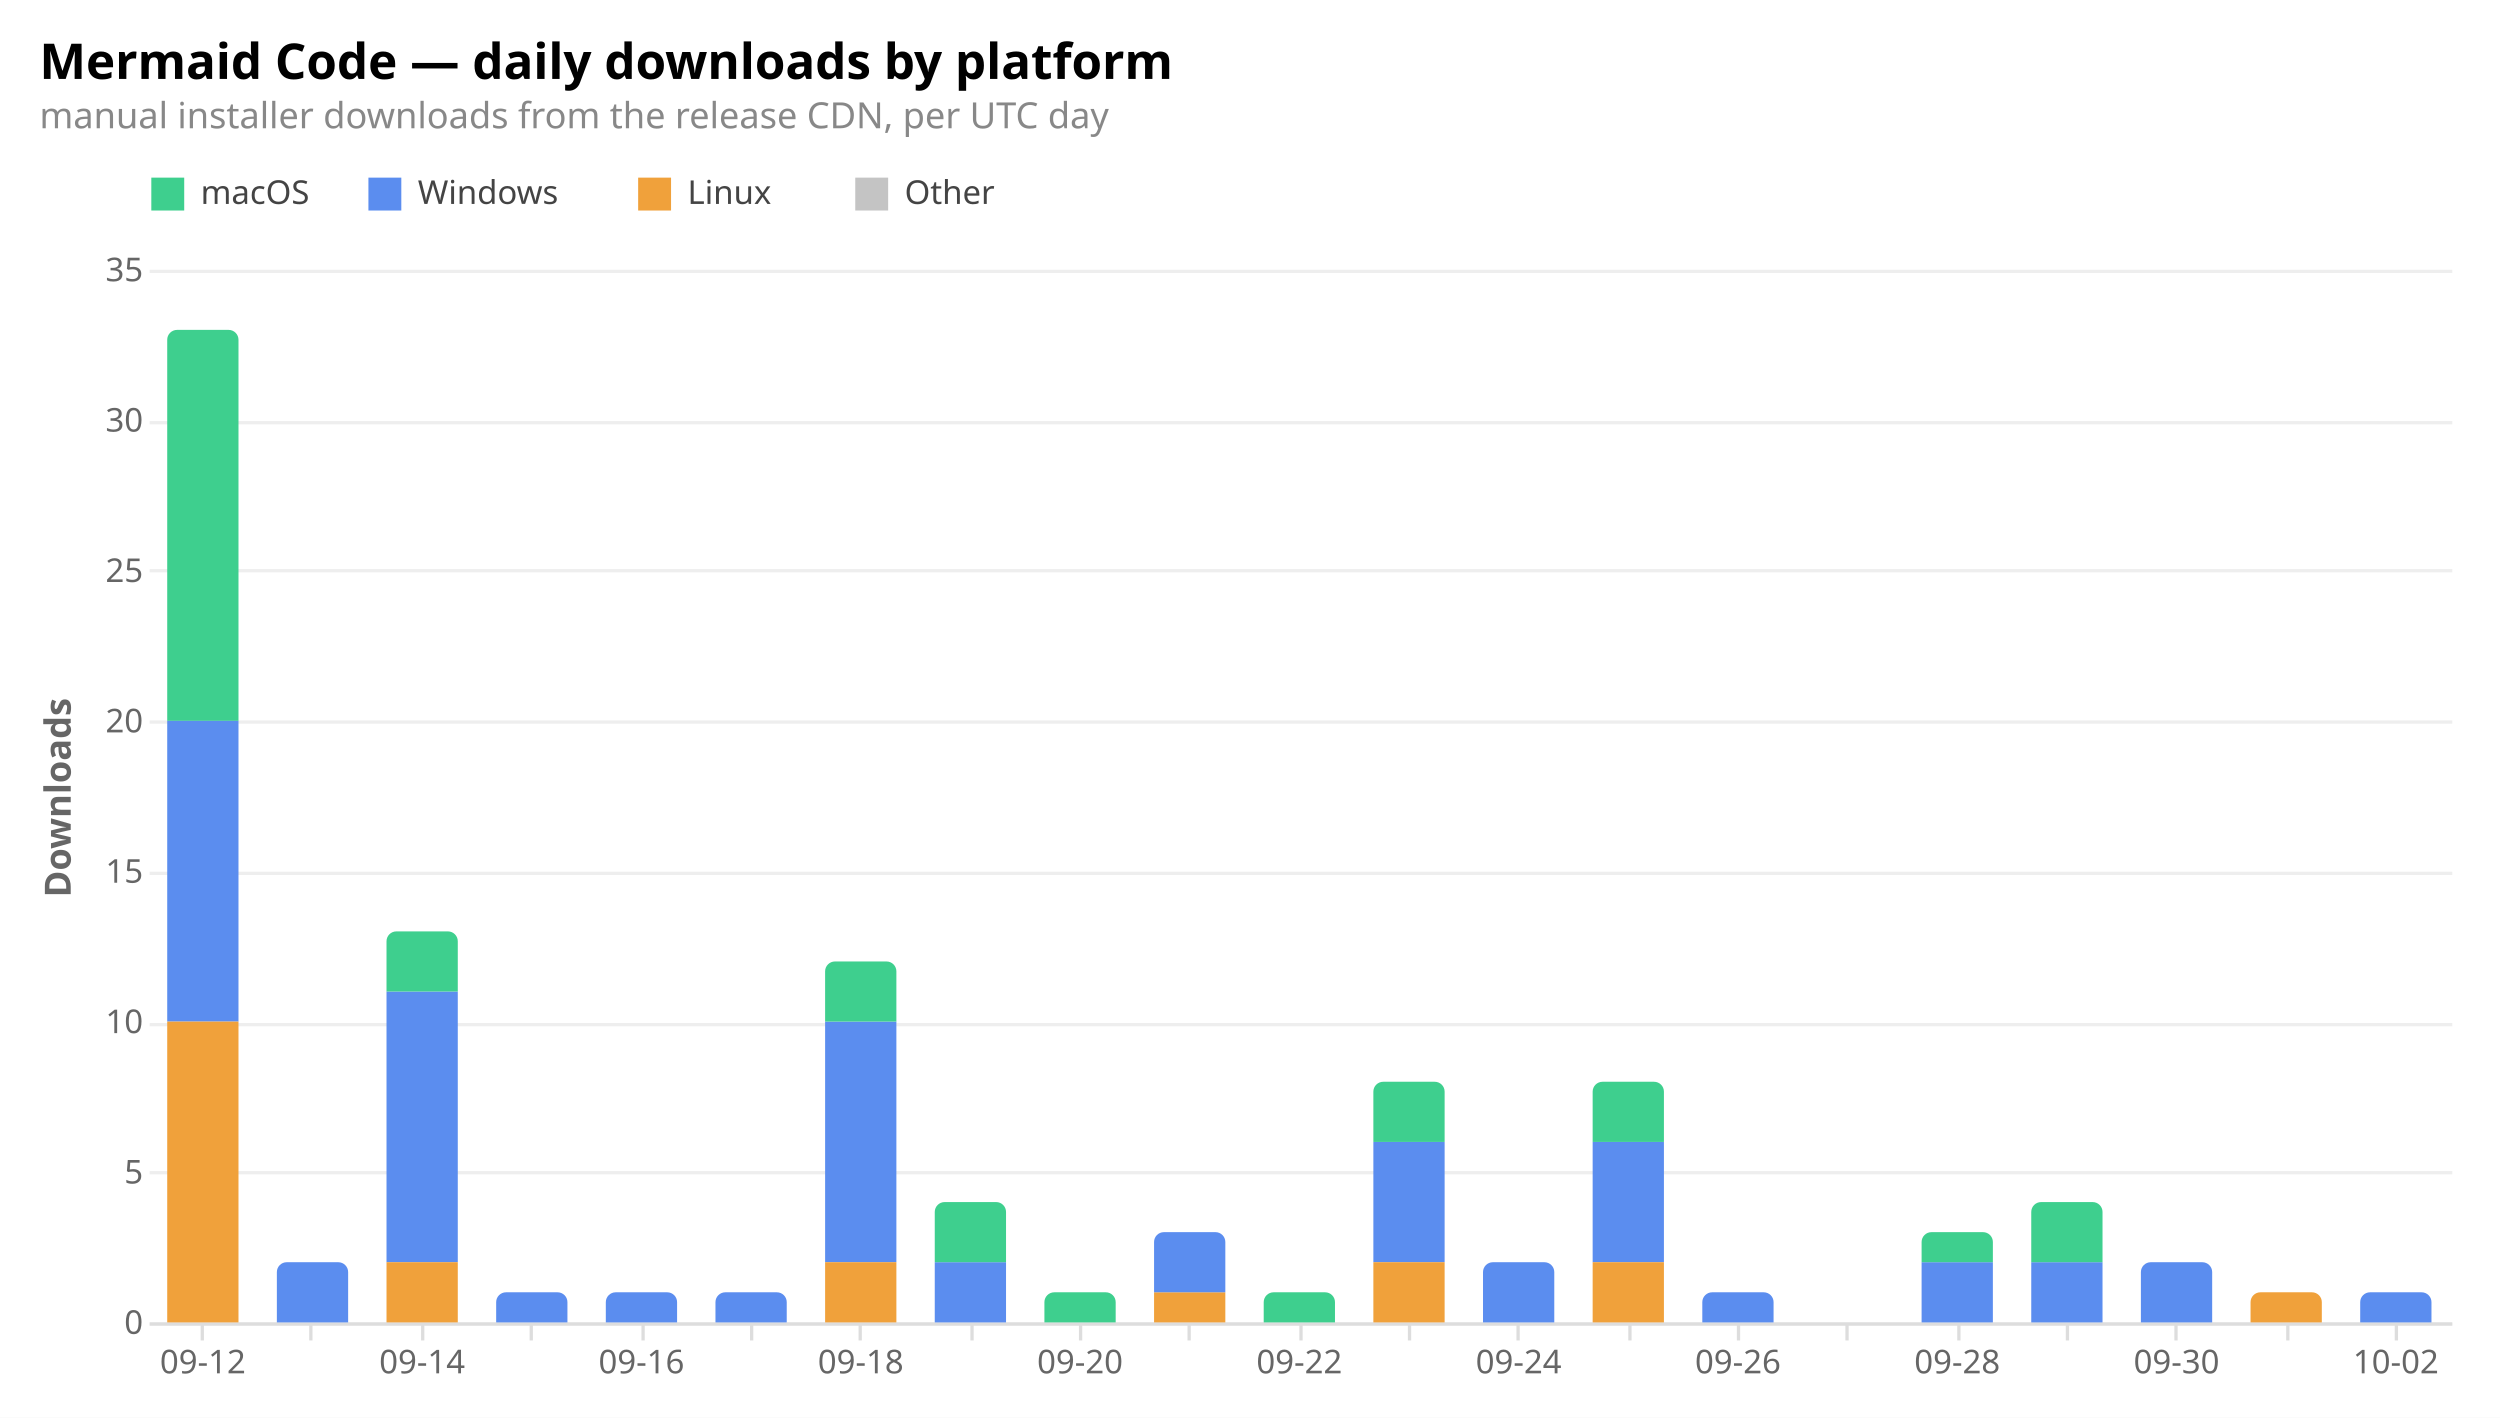
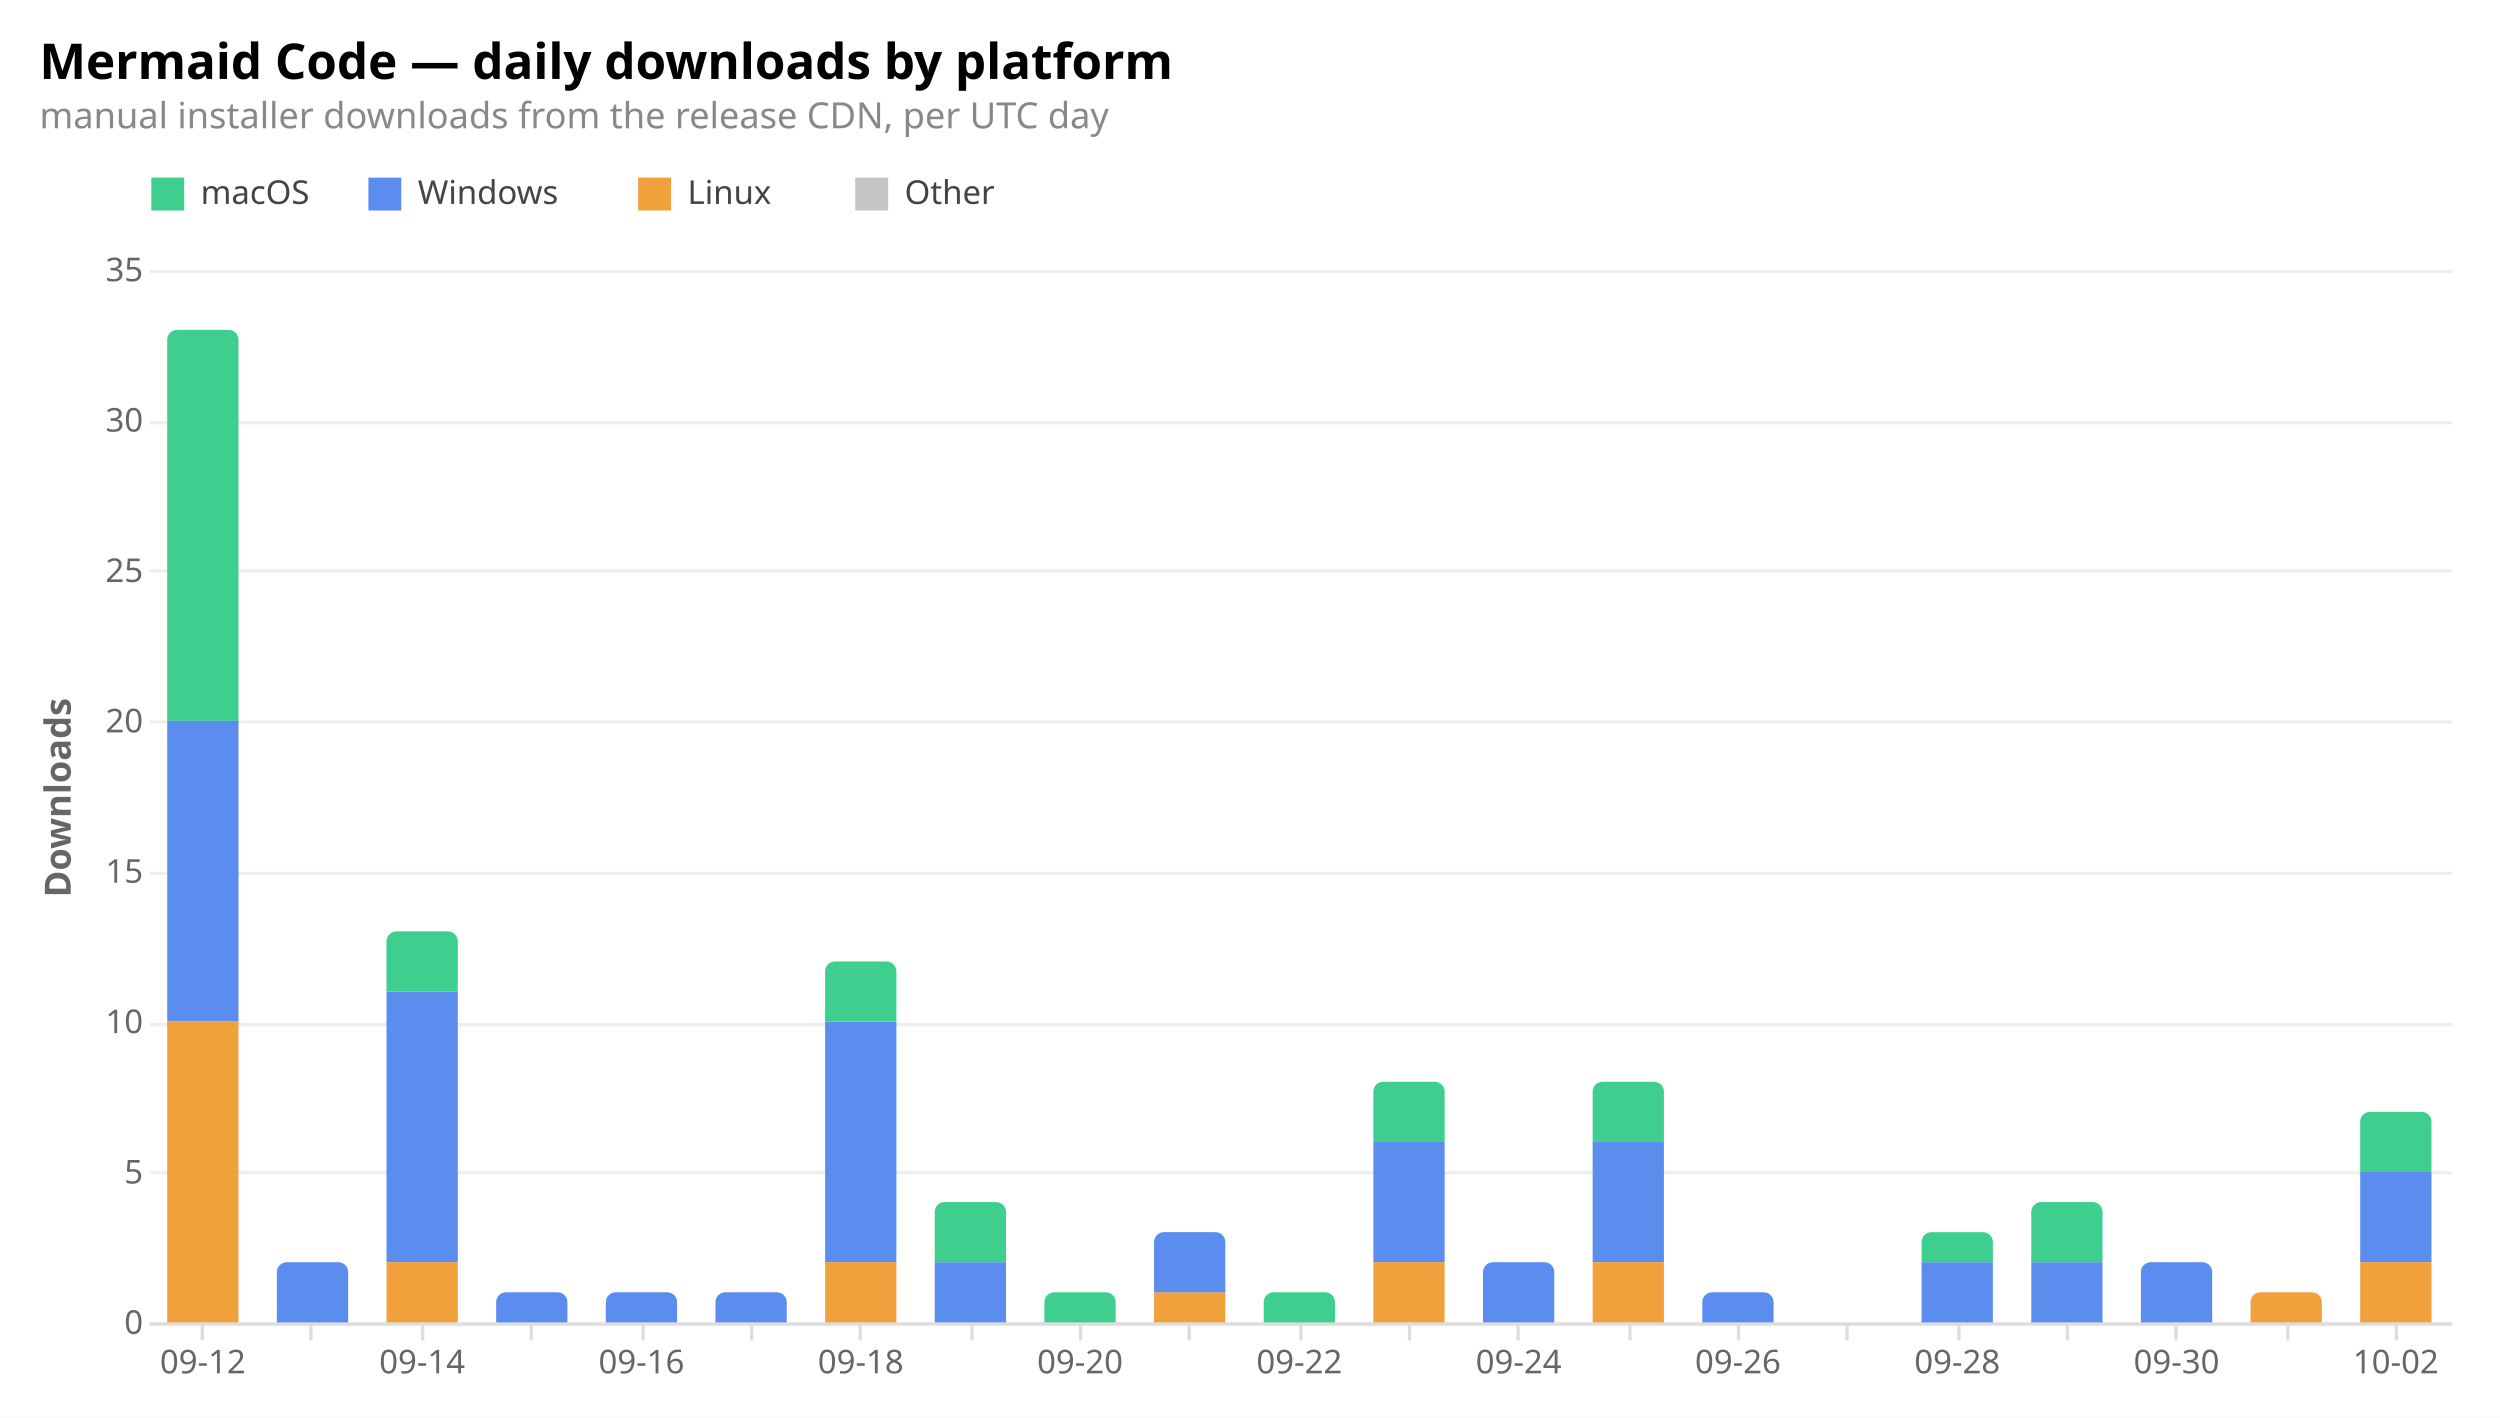
<svg xmlns="http://www.w3.org/2000/svg" version="1.1" class="marks" width="760" height="431" viewBox="0 0 760 431">
  <rect width="760" height="431" fill="white" />
  <g fill="none" stroke-miterlimit="4" transform="translate(45,82)">
    <g class="mark-group role-frame root" role="graphics-object" aria-roledescription="group mark container">
      <g transform="translate(0,0)">
        <path class="background" aria-hidden="true" d="M0,0h700v320h-700Z" />
        <g>
          <g class="mark-group role-axis" aria-hidden="true">
            <g transform="translate(0.5,0.5)">
              <path class="background" aria-hidden="true" d="M0,0h0v0h0Z" pointer-events="none" />
              <g>
                <g class="mark-rule role-axis-grid" pointer-events="none">
                  <line transform="translate(0,320)" x2="700" y2="0" stroke="#eee" stroke-width="1" opacity="1" />
                  <line transform="translate(0,274)" x2="700" y2="0" stroke="#eee" stroke-width="1" opacity="1" />
                  <line transform="translate(0,229)" x2="700" y2="0" stroke="#eee" stroke-width="1" opacity="1" />
                  <line transform="translate(0,183)" x2="700" y2="0" stroke="#eee" stroke-width="1" opacity="1" />
                  <line transform="translate(0,137)" x2="700" y2="0" stroke="#eee" stroke-width="1" opacity="1" />
                  <line transform="translate(0,91)" x2="700" y2="0" stroke="#eee" stroke-width="1" opacity="1" />
                  <line transform="translate(0,46)" x2="700" y2="0" stroke="#eee" stroke-width="1" opacity="1" />
                  <line transform="translate(0,0)" x2="700" y2="0" stroke="#eee" stroke-width="1" opacity="1" />
                </g>
              </g>
              <path class="foreground" aria-hidden="true" d="" pointer-events="none" display="none" />
            </g>
          </g>
          <g class="mark-group role-axis" role="graphics-symbol" aria-roledescription="axis" aria-label="X-axis for a discrete scale with 21 values: 2026-09-12, 2026-09-13, 2026-09-14, 2026-09-15, 2026-09-16, ending with 2026-10-02">
            <g transform="translate(0.5,320.5)">
              <path class="background" aria-hidden="true" d="M0,0h0v0h0Z" pointer-events="none" />
              <g>
                <g class="mark-rule role-axis-tick" pointer-events="none">
                  <line transform="translate(16,0)" x2="0" y2="5" stroke="#ddd" stroke-width="1" opacity="1" />
                  <line transform="translate(49,0)" x2="0" y2="5" stroke="#ddd" stroke-width="1" opacity="1" />
                  <line transform="translate(83,0)" x2="0" y2="5" stroke="#ddd" stroke-width="1" opacity="1" />
                  <line transform="translate(116,0)" x2="0" y2="5" stroke="#ddd" stroke-width="1" opacity="1" />
                  <line transform="translate(150,0)" x2="0" y2="5" stroke="#ddd" stroke-width="1" opacity="1" />
                  <line transform="translate(183,0)" x2="0" y2="5" stroke="#ddd" stroke-width="1" opacity="1" />
                  <line transform="translate(216,0)" x2="0" y2="5" stroke="#ddd" stroke-width="1" opacity="1" />
                  <line transform="translate(250,0)" x2="0" y2="5" stroke="#ddd" stroke-width="1" opacity="1" />
                  <line transform="translate(283,0)" x2="0" y2="5" stroke="#ddd" stroke-width="1" opacity="1" />
                  <line transform="translate(316,0)" x2="0" y2="5" stroke="#ddd" stroke-width="1" opacity="1" />
                  <line transform="translate(350,0)" x2="0" y2="5" stroke="#ddd" stroke-width="1" opacity="1" />
                  <line transform="translate(383,0)" x2="0" y2="5" stroke="#ddd" stroke-width="1" opacity="1" />
                  <line transform="translate(416,0)" x2="0" y2="5" stroke="#ddd" stroke-width="1" opacity="1" />
                  <line transform="translate(450,0)" x2="0" y2="5" stroke="#ddd" stroke-width="1" opacity="1" />
                  <line transform="translate(483,0)" x2="0" y2="5" stroke="#ddd" stroke-width="1" opacity="1" />
                  <line transform="translate(516,0)" x2="0" y2="5" stroke="#ddd" stroke-width="1" opacity="1" />
                  <line transform="translate(550,0)" x2="0" y2="5" stroke="#ddd" stroke-width="1" opacity="1" />
                  <line transform="translate(583,0)" x2="0" y2="5" stroke="#ddd" stroke-width="1" opacity="1" />
                  <line transform="translate(616,0)" x2="0" y2="5" stroke="#ddd" stroke-width="1" opacity="1" />
                  <line transform="translate(650,0)" x2="0" y2="5" stroke="#ddd" stroke-width="1" opacity="1" />
                  <line transform="translate(683,0)" x2="0" y2="5" stroke="#ddd" stroke-width="1" opacity="1" />
                </g>
                <g class="mark-text role-axis-label" pointer-events="none">
                  <text text-anchor="middle" transform="translate(16.16667,15)" font-family="sans-serif" font-size="10px" fill="#666" opacity="1">09-12</text>
                  <text text-anchor="middle" transform="translate(49.5,15)" font-family="sans-serif" font-size="10px" fill="#666" opacity="0">09-13</text>
                  <text text-anchor="middle" transform="translate(82.83333,15)" font-family="sans-serif" font-size="10px" fill="#666" opacity="1">09-14</text>
                  <text text-anchor="middle" transform="translate(116.1667,15)" font-family="sans-serif" font-size="10px" fill="#666" opacity="0">09-15</text>
                  <text text-anchor="middle" transform="translate(149.5,15)" font-family="sans-serif" font-size="10px" fill="#666" opacity="1">09-16</text>
                  <text text-anchor="middle" transform="translate(182.8333,15)" font-family="sans-serif" font-size="10px" fill="#666" opacity="0">09-17</text>
                  <text text-anchor="middle" transform="translate(216.1667,15)" font-family="sans-serif" font-size="10px" fill="#666" opacity="1">09-18</text>
                  <text text-anchor="middle" transform="translate(249.5,15)" font-family="sans-serif" font-size="10px" fill="#666" opacity="0">09-19</text>
                  <text text-anchor="middle" transform="translate(282.8333,15)" font-family="sans-serif" font-size="10px" fill="#666" opacity="1">09-20</text>
                  <text text-anchor="middle" transform="translate(316.1667,15)" font-family="sans-serif" font-size="10px" fill="#666" opacity="0">09-21</text>
                  <text text-anchor="middle" transform="translate(349.5,15)" font-family="sans-serif" font-size="10px" fill="#666" opacity="1">09-22</text>
                  <text text-anchor="middle" transform="translate(382.8333,15)" font-family="sans-serif" font-size="10px" fill="#666" opacity="0">09-23</text>
                  <text text-anchor="middle" transform="translate(416.1667,15)" font-family="sans-serif" font-size="10px" fill="#666" opacity="1">09-24</text>
                  <text text-anchor="middle" transform="translate(449.5,15)" font-family="sans-serif" font-size="10px" fill="#666" opacity="0">09-25</text>
                  <text text-anchor="middle" transform="translate(482.8333,15)" font-family="sans-serif" font-size="10px" fill="#666" opacity="1">09-26</text>
                  <text text-anchor="middle" transform="translate(516.1667,15)" font-family="sans-serif" font-size="10px" fill="#666" opacity="0">09-27</text>
                  <text text-anchor="middle" transform="translate(549.5,15)" font-family="sans-serif" font-size="10px" fill="#666" opacity="1">09-28</text>
                  <text text-anchor="middle" transform="translate(582.8333,15)" font-family="sans-serif" font-size="10px" fill="#666" opacity="0">09-29</text>
                  <text text-anchor="middle" transform="translate(616.1667,15)" font-family="sans-serif" font-size="10px" fill="#666" opacity="1">09-30</text>
                  <text text-anchor="middle" transform="translate(649.5,15)" font-family="sans-serif" font-size="10px" fill="#666" opacity="0">10-01</text>
                  <text text-anchor="middle" transform="translate(682.8333,15)" font-family="sans-serif" font-size="10px" fill="#666" opacity="1">10-02</text>
                </g>
                <g class="mark-rule role-axis-domain" pointer-events="none">
                  <line transform="translate(0,0)" x2="700" y2="0" stroke="#ddd" stroke-width="1" opacity="1" />
                </g>
              </g>
              <path class="foreground" aria-hidden="true" d="" pointer-events="none" display="none" />
            </g>
          </g>
          <g class="mark-group role-axis" role="graphics-symbol" aria-roledescription="axis" aria-label="Y-axis titled 'Downloads' for a linear scale with values from 0 to 35">
            <g transform="translate(0.5,0.5)">
              <path class="background" aria-hidden="true" d="M0,0h0v0h0Z" pointer-events="none" />
              <g>
                <g class="mark-text role-axis-label" pointer-events="none">
                  <text text-anchor="end" transform="translate(-2,323)" font-family="sans-serif" font-size="10px" fill="#666" opacity="1">0</text>
                  <text text-anchor="end" transform="translate(-2,277.2857)" font-family="sans-serif" font-size="10px" fill="#666" opacity="1">5</text>
                  <text text-anchor="end" transform="translate(-2,231.5714)" font-family="sans-serif" font-size="10px" fill="#666" opacity="1">10</text>
                  <text text-anchor="end" transform="translate(-2,185.8571)" font-family="sans-serif" font-size="10px" fill="#666" opacity="1">15</text>
                  <text text-anchor="end" transform="translate(-2,140.1429)" font-family="sans-serif" font-size="10px" fill="#666" opacity="1">20</text>
                  <text text-anchor="end" transform="translate(-2,94.42857)" font-family="sans-serif" font-size="10px" fill="#666" opacity="1">25</text>
                  <text text-anchor="end" transform="translate(-2,48.71429)" font-family="sans-serif" font-size="10px" fill="#666" opacity="1">30</text>
                  <text text-anchor="end" transform="translate(-2,3)" font-family="sans-serif" font-size="10px" fill="#666" opacity="1">35</text>
                </g>
                <g class="mark-text role-axis-title" pointer-events="none">
                  <text text-anchor="middle" transform="translate(-22,160) rotate(-90) translate(0,-2)" font-family="sans-serif" font-size="11px" font-weight="bold" fill="#666" opacity="1">Downloads</text>
                </g>
              </g>
              <path class="foreground" aria-hidden="true" d="" pointer-events="none" display="none" />
            </g>
          </g>
          <g class="mark-group role-scope" role="graphics-object" aria-roledescription="group mark container">
            <g transform="translate(5.833333,18.28571)">
              <path class="background" aria-hidden="true" d="M3,0L18.667,0C20.322,0,21.667,1.344,21.667,3L21.667,301.714C21.667,301.714,21.667,301.714,21.667,301.714L0,301.714C0,301.714,0,301.714,0,301.714L0,3C0,1.344,1.344,0,3,0Z" />
              <g clip-path="url(#clip1)">
                <g class="mark-group role-scope" role="graphics-object" aria-roledescription="group mark container">
                  <g transform="translate(0,-18.28571)">
                    <path class="background" aria-hidden="true" d="M0,0h21.667v0h-21.667Z" />
                    <g>
                      <g class="mark-rect role-mark marks" role="graphics-object" aria-roledescription="rect mark container">
                        <path aria-label="date: 2026-09-12; Downloads: 13; platform: macOS" role="graphics-symbol" aria-roledescription="bar" d="M0,18.286h21.667v118.857h-21.667Z" fill="#3ecf8e" />
                        <path aria-label="date: 2026-09-12; Downloads: 10; platform: Windows" role="graphics-symbol" aria-roledescription="bar" d="M0,137.143h21.667v91.429h-21.667Z" fill="#5b8def" />
                        <path aria-label="date: 2026-09-12; Downloads: 10; platform: Linux" role="graphics-symbol" aria-roledescription="bar" d="M0,228.571h21.667v91.429h-21.667Z" fill="#f0a13b" />
                      </g>
                    </g>
                    <path class="foreground" aria-hidden="true" d="" display="none" />
                  </g>
                </g>
              </g>
              <path class="foreground" aria-hidden="true" d="" display="none" />
            </g>
            <g transform="translate(39.16667,301.7143)">
              <path class="background" aria-hidden="true" d="M3,0L18.667,0C20.322,0,21.667,1.344,21.667,3L21.667,18.286C21.667,18.286,21.667,18.286,21.667,18.286L0,18.286C0,18.286,0,18.286,0,18.286L0,3C0,1.344,1.344,0,3,0Z" />
              <g clip-path="url(#clip2)">
                <g class="mark-group role-scope" role="graphics-object" aria-roledescription="group mark container">
                  <g transform="translate(0,-301.7143)">
                    <path class="background" aria-hidden="true" d="M0,0h21.667v0h-21.667Z" />
                    <g>
                      <g class="mark-rect role-mark marks" role="graphics-object" aria-roledescription="rect mark container">
                        <path aria-label="date: 2026-09-13; Downloads: 2; platform: Windows" role="graphics-symbol" aria-roledescription="bar" d="M0,301.714h21.667v18.286h-21.667Z" fill="#5b8def" />
                      </g>
                    </g>
                    <path class="foreground" aria-hidden="true" d="" display="none" />
                  </g>
                </g>
              </g>
              <path class="foreground" aria-hidden="true" d="" display="none" />
            </g>
            <g transform="translate(72.5,201.1429)">
              <path class="background" aria-hidden="true" d="M3,0L18.667,0C20.322,0,21.667,1.344,21.667,3L21.667,118.857C21.667,118.857,21.667,118.857,21.667,118.857L0,118.857C0,118.857,0,118.857,0,118.857L0,3C0,1.344,1.344,0,3,0Z" />
              <g clip-path="url(#clip3)">
                <g class="mark-group role-scope" role="graphics-object" aria-roledescription="group mark container">
                  <g transform="translate(0,-201.1429)">
                    <path class="background" aria-hidden="true" d="M0,0h21.667v0h-21.667Z" />
                    <g>
                      <g class="mark-rect role-mark marks" role="graphics-object" aria-roledescription="rect mark container">
                        <path aria-label="date: 2026-09-14; Downloads: 9; platform: Windows" role="graphics-symbol" aria-roledescription="bar" d="M0,219.429h21.667v82.286h-21.667Z" fill="#5b8def" />
                        <path aria-label="date: 2026-09-14; Downloads: 2; platform: Linux" role="graphics-symbol" aria-roledescription="bar" d="M0,301.714h21.667v18.286h-21.667Z" fill="#f0a13b" />
                        <path aria-label="date: 2026-09-14; Downloads: 2; platform: macOS" role="graphics-symbol" aria-roledescription="bar" d="M0,201.143h21.667v18.286h-21.667Z" fill="#3ecf8e" />
                      </g>
                    </g>
                    <path class="foreground" aria-hidden="true" d="" display="none" />
                  </g>
                </g>
              </g>
              <path class="foreground" aria-hidden="true" d="" display="none" />
            </g>
            <g transform="translate(105.8333,310.8571)">
              <path class="background" aria-hidden="true" d="M3,0L18.667,0C20.322,0,21.667,1.344,21.667,3L21.667,9.143C21.667,9.143,21.667,9.143,21.667,9.143L0,9.143C0,9.143,0,9.143,0,9.143L0,3C0,1.344,1.344,0,3,0Z" />
              <g clip-path="url(#clip4)">
                <g class="mark-group role-scope" role="graphics-object" aria-roledescription="group mark container">
                  <g transform="translate(0,-310.8571)">
                    <path class="background" aria-hidden="true" d="M0,0h21.667v0h-21.667Z" />
                    <g>
                      <g class="mark-rect role-mark marks" role="graphics-object" aria-roledescription="rect mark container">
                        <path aria-label="date: 2026-09-15; Downloads: 1; platform: Windows" role="graphics-symbol" aria-roledescription="bar" d="M0,310.857h21.667v9.143h-21.667Z" fill="#5b8def" />
                      </g>
                    </g>
                    <path class="foreground" aria-hidden="true" d="" display="none" />
                  </g>
                </g>
              </g>
              <path class="foreground" aria-hidden="true" d="" display="none" />
            </g>
            <g transform="translate(139.1667,310.8571)">
              <path class="background" aria-hidden="true" d="M3,0L18.667,0C20.322,0,21.667,1.344,21.667,3L21.667,9.143C21.667,9.143,21.667,9.143,21.667,9.143L0,9.143C0,9.143,0,9.143,0,9.143L0,3C0,1.344,1.344,0,3,0Z" />
              <g clip-path="url(#clip5)">
                <g class="mark-group role-scope" role="graphics-object" aria-roledescription="group mark container">
                  <g transform="translate(0,-310.8571)">
                    <path class="background" aria-hidden="true" d="M0,0h21.667v0h-21.667Z" />
                    <g>
                      <g class="mark-rect role-mark marks" role="graphics-object" aria-roledescription="rect mark container">
                        <path aria-label="date: 2026-09-16; Downloads: 1; platform: Windows" role="graphics-symbol" aria-roledescription="bar" d="M0,310.857h21.667v9.143h-21.667Z" fill="#5b8def" />
                      </g>
                    </g>
                    <path class="foreground" aria-hidden="true" d="" display="none" />
                  </g>
                </g>
              </g>
              <path class="foreground" aria-hidden="true" d="" display="none" />
            </g>
            <g transform="translate(172.5,310.8571)">
              <path class="background" aria-hidden="true" d="M3,0L18.667,0C20.322,0,21.667,1.344,21.667,3L21.667,9.143C21.667,9.143,21.667,9.143,21.667,9.143L0,9.143C0,9.143,0,9.143,0,9.143L0,3C0,1.344,1.344,0,3,0Z" />
              <g clip-path="url(#clip6)">
                <g class="mark-group role-scope" role="graphics-object" aria-roledescription="group mark container">
                  <g transform="translate(0,-310.8571)">
                    <path class="background" aria-hidden="true" d="M0,0h21.667v0h-21.667Z" />
                    <g>
                      <g class="mark-rect role-mark marks" role="graphics-object" aria-roledescription="rect mark container">
                        <path aria-label="date: 2026-09-17; Downloads: 1; platform: Windows" role="graphics-symbol" aria-roledescription="bar" d="M0,310.857h21.667v9.143h-21.667Z" fill="#5b8def" />
                      </g>
                    </g>
                    <path class="foreground" aria-hidden="true" d="" display="none" />
                  </g>
                </g>
              </g>
              <path class="foreground" aria-hidden="true" d="" display="none" />
            </g>
            <g transform="translate(205.8333,210.2857)">
              <path class="background" aria-hidden="true" d="M3,0L18.667,0C20.322,0,21.667,1.344,21.667,3L21.667,109.714C21.667,109.714,21.667,109.714,21.667,109.714L0,109.714C0,109.714,0,109.714,0,109.714L0,3C0,1.344,1.344,0,3,0Z" />
              <g clip-path="url(#clip7)">
                <g class="mark-group role-scope" role="graphics-object" aria-roledescription="group mark container">
                  <g transform="translate(0,-210.2857)">
                    <path class="background" aria-hidden="true" d="M0,0h21.667v0h-21.667Z" />
                    <g>
                      <g class="mark-rect role-mark marks" role="graphics-object" aria-roledescription="rect mark container">
                        <path aria-label="date: 2026-09-18; Downloads: 8; platform: Windows" role="graphics-symbol" aria-roledescription="bar" d="M0,228.571h21.667v73.143h-21.667Z" fill="#5b8def" />
                        <path aria-label="date: 2026-09-18; Downloads: 2; platform: Linux" role="graphics-symbol" aria-roledescription="bar" d="M0,301.714h21.667v18.286h-21.667Z" fill="#f0a13b" />
                        <path aria-label="date: 2026-09-18; Downloads: 2; platform: macOS" role="graphics-symbol" aria-roledescription="bar" d="M0,210.286h21.667v18.286h-21.667Z" fill="#3ecf8e" />
                      </g>
                    </g>
                    <path class="foreground" aria-hidden="true" d="" display="none" />
                  </g>
                </g>
              </g>
              <path class="foreground" aria-hidden="true" d="" display="none" />
            </g>
            <g transform="translate(239.1667,283.4286)">
              <path class="background" aria-hidden="true" d="M3,0L18.667,0C20.322,0,21.667,1.344,21.667,3L21.667,36.571C21.667,36.571,21.667,36.571,21.667,36.571L0,36.571C0,36.571,0,36.571,0,36.571L0,3C0,1.344,1.344,0,3,0Z" />
              <g clip-path="url(#clip8)">
                <g class="mark-group role-scope" role="graphics-object" aria-roledescription="group mark container">
                  <g transform="translate(0,-283.4286)">
                    <path class="background" aria-hidden="true" d="M0,0h21.667v0h-21.667Z" />
                    <g>
                      <g class="mark-rect role-mark marks" role="graphics-object" aria-roledescription="rect mark container">
                        <path aria-label="date: 2026-09-19; Downloads: 2; platform: Windows" role="graphics-symbol" aria-roledescription="bar" d="M0,301.714h21.667v18.286h-21.667Z" fill="#5b8def" />
                        <path aria-label="date: 2026-09-19; Downloads: 2; platform: macOS" role="graphics-symbol" aria-roledescription="bar" d="M0,283.429h21.667v18.286h-21.667Z" fill="#3ecf8e" />
                      </g>
                    </g>
                    <path class="foreground" aria-hidden="true" d="" display="none" />
                  </g>
                </g>
              </g>
              <path class="foreground" aria-hidden="true" d="" display="none" />
            </g>
            <g transform="translate(272.5,310.8571)">
              <path class="background" aria-hidden="true" d="M3,0L18.667,0C20.322,0,21.667,1.344,21.667,3L21.667,9.143C21.667,9.143,21.667,9.143,21.667,9.143L0,9.143C0,9.143,0,9.143,0,9.143L0,3C0,1.344,1.344,0,3,0Z" />
              <g clip-path="url(#clip9)">
                <g class="mark-group role-scope" role="graphics-object" aria-roledescription="group mark container">
                  <g transform="translate(0,-310.8571)">
                    <path class="background" aria-hidden="true" d="M0,0h21.667v0h-21.667Z" />
                    <g>
                      <g class="mark-rect role-mark marks" role="graphics-object" aria-roledescription="rect mark container">
                        <path aria-label="date: 2026-09-20; Downloads: 1; platform: macOS" role="graphics-symbol" aria-roledescription="bar" d="M0,310.857h21.667v9.143h-21.667Z" fill="#3ecf8e" />
                      </g>
                    </g>
                    <path class="foreground" aria-hidden="true" d="" display="none" />
                  </g>
                </g>
              </g>
              <path class="foreground" aria-hidden="true" d="" display="none" />
            </g>
            <g transform="translate(305.8333,292.5714)">
              <path class="background" aria-hidden="true" d="M3,0L18.667,0C20.322,0,21.667,1.344,21.667,3L21.667,27.429C21.667,27.429,21.667,27.429,21.667,27.429L0,27.429C0,27.429,0,27.429,0,27.429L0,3C0,1.344,1.344,0,3,0Z" />
              <g clip-path="url(#clip10)">
                <g class="mark-group role-scope" role="graphics-object" aria-roledescription="group mark container">
                  <g transform="translate(0,-292.5714)">
                    <path class="background" aria-hidden="true" d="M0,0h21.667v0h-21.667Z" />
                    <g>
                      <g class="mark-rect role-mark marks" role="graphics-object" aria-roledescription="rect mark container">
                        <path aria-label="date: 2026-09-21; Downloads: 1; platform: Linux" role="graphics-symbol" aria-roledescription="bar" d="M0,310.857h21.667v9.143h-21.667Z" fill="#f0a13b" />
                        <path aria-label="date: 2026-09-21; Downloads: 2; platform: Windows" role="graphics-symbol" aria-roledescription="bar" d="M0,292.571h21.667v18.286h-21.667Z" fill="#5b8def" />
                      </g>
                    </g>
                    <path class="foreground" aria-hidden="true" d="" display="none" />
                  </g>
                </g>
              </g>
              <path class="foreground" aria-hidden="true" d="" display="none" />
            </g>
            <g transform="translate(339.1667,310.8571)">
              <path class="background" aria-hidden="true" d="M3,0L18.667,0C20.322,0,21.667,1.344,21.667,3L21.667,9.143C21.667,9.143,21.667,9.143,21.667,9.143L0,9.143C0,9.143,0,9.143,0,9.143L0,3C0,1.344,1.344,0,3,0Z" />
              <g clip-path="url(#clip11)">
                <g class="mark-group role-scope" role="graphics-object" aria-roledescription="group mark container">
                  <g transform="translate(0,-310.8571)">
                    <path class="background" aria-hidden="true" d="M0,0h21.667v0h-21.667Z" />
                    <g>
                      <g class="mark-rect role-mark marks" role="graphics-object" aria-roledescription="rect mark container">
                        <path aria-label="date: 2026-09-22; Downloads: 1; platform: macOS" role="graphics-symbol" aria-roledescription="bar" d="M0,310.857h21.667v9.143h-21.667Z" fill="#3ecf8e" />
                      </g>
                    </g>
                    <path class="foreground" aria-hidden="true" d="" display="none" />
                  </g>
                </g>
              </g>
              <path class="foreground" aria-hidden="true" d="" display="none" />
            </g>
            <g transform="translate(372.5,246.8571)">
              <path class="background" aria-hidden="true" d="M3,0L18.667,0C20.322,0,21.667,1.344,21.667,3L21.667,73.143C21.667,73.143,21.667,73.143,21.667,73.143L0,73.143C0,73.143,0,73.143,0,73.143L0,3C0,1.344,1.344,0,3,0Z" />
              <g clip-path="url(#clip12)">
                <g class="mark-group role-scope" role="graphics-object" aria-roledescription="group mark container">
                  <g transform="translate(0,-246.8571)">
                    <path class="background" aria-hidden="true" d="M0,0h21.667v0h-21.667Z" />
                    <g>
                      <g class="mark-rect role-mark marks" role="graphics-object" aria-roledescription="rect mark container">
                        <path aria-label="date: 2026-09-23; Downloads: 4; platform: Windows" role="graphics-symbol" aria-roledescription="bar" d="M0,265.143h21.667v36.571h-21.667Z" fill="#5b8def" />
                        <path aria-label="date: 2026-09-23; Downloads: 2; platform: Linux" role="graphics-symbol" aria-roledescription="bar" d="M0,301.714h21.667v18.286h-21.667Z" fill="#f0a13b" />
                        <path aria-label="date: 2026-09-23; Downloads: 2; platform: macOS" role="graphics-symbol" aria-roledescription="bar" d="M0,246.857h21.667v18.286h-21.667Z" fill="#3ecf8e" />
                      </g>
                    </g>
                    <path class="foreground" aria-hidden="true" d="" display="none" />
                  </g>
                </g>
              </g>
              <path class="foreground" aria-hidden="true" d="" display="none" />
            </g>
            <g transform="translate(405.8333,301.7143)">
              <path class="background" aria-hidden="true" d="M3,0L18.667,0C20.322,0,21.667,1.344,21.667,3L21.667,18.286C21.667,18.286,21.667,18.286,21.667,18.286L0,18.286C0,18.286,0,18.286,0,18.286L0,3C0,1.344,1.344,0,3,0Z" />
              <g clip-path="url(#clip13)">
                <g class="mark-group role-scope" role="graphics-object" aria-roledescription="group mark container">
                  <g transform="translate(0,-301.7143)">
                    <path class="background" aria-hidden="true" d="M0,0h21.667v0h-21.667Z" />
                    <g>
                      <g class="mark-rect role-mark marks" role="graphics-object" aria-roledescription="rect mark container">
                        <path aria-label="date: 2026-09-24; Downloads: 2; platform: Windows" role="graphics-symbol" aria-roledescription="bar" d="M0,301.714h21.667v18.286h-21.667Z" fill="#5b8def" />
                      </g>
                    </g>
                    <path class="foreground" aria-hidden="true" d="" display="none" />
                  </g>
                </g>
              </g>
              <path class="foreground" aria-hidden="true" d="" display="none" />
            </g>
            <g transform="translate(439.1667,246.8571)">
              <path class="background" aria-hidden="true" d="M3,0L18.667,0C20.322,0,21.667,1.344,21.667,3L21.667,73.143C21.667,73.143,21.667,73.143,21.667,73.143L0,73.143C0,73.143,0,73.143,0,73.143L0,3C0,1.344,1.344,0,3,0Z" />
              <g clip-path="url(#clip14)">
                <g class="mark-group role-scope" role="graphics-object" aria-roledescription="group mark container">
                  <g transform="translate(0,-246.8571)">
                    <path class="background" aria-hidden="true" d="M0,0h21.667v0h-21.667Z" />
                    <g>
                      <g class="mark-rect role-mark marks" role="graphics-object" aria-roledescription="rect mark container">
                        <path aria-label="date: 2026-09-25; Downloads: 4; platform: Windows" role="graphics-symbol" aria-roledescription="bar" d="M0,265.143h21.667v36.571h-21.667Z" fill="#5b8def" />
                        <path aria-label="date: 2026-09-25; Downloads: 2; platform: Linux" role="graphics-symbol" aria-roledescription="bar" d="M0,301.714h21.667v18.286h-21.667Z" fill="#f0a13b" />
                        <path aria-label="date: 2026-09-25; Downloads: 2; platform: macOS" role="graphics-symbol" aria-roledescription="bar" d="M0,246.857h21.667v18.286h-21.667Z" fill="#3ecf8e" />
                      </g>
                    </g>
                    <path class="foreground" aria-hidden="true" d="" display="none" />
                  </g>
                </g>
              </g>
              <path class="foreground" aria-hidden="true" d="" display="none" />
            </g>
            <g transform="translate(472.5,310.8571)">
              <path class="background" aria-hidden="true" d="M3,0L18.667,0C20.322,0,21.667,1.344,21.667,3L21.667,9.143C21.667,9.143,21.667,9.143,21.667,9.143L0,9.143C0,9.143,0,9.143,0,9.143L0,3C0,1.344,1.344,0,3,0Z" />
              <g clip-path="url(#clip15)">
                <g class="mark-group role-scope" role="graphics-object" aria-roledescription="group mark container">
                  <g transform="translate(0,-310.8571)">
                    <path class="background" aria-hidden="true" d="M0,0h21.667v0h-21.667Z" />
                    <g>
                      <g class="mark-rect role-mark marks" role="graphics-object" aria-roledescription="rect mark container">
                        <path aria-label="date: 2026-09-26; Downloads: 1; platform: Windows" role="graphics-symbol" aria-roledescription="bar" d="M0,310.857h21.667v9.143h-21.667Z" fill="#5b8def" />
                      </g>
                    </g>
                    <path class="foreground" aria-hidden="true" d="" display="none" />
                  </g>
                </g>
              </g>
              <path class="foreground" aria-hidden="true" d="" display="none" />
            </g>
            <g transform="translate(539.1667,292.5714)">
              <path class="background" aria-hidden="true" d="M3,0L18.667,0C20.322,0,21.667,1.344,21.667,3L21.667,27.429C21.667,27.429,21.667,27.429,21.667,27.429L0,27.429C0,27.429,0,27.429,0,27.429L0,3C0,1.344,1.344,0,3,0Z" />
              <g clip-path="url(#clip16)">
                <g class="mark-group role-scope" role="graphics-object" aria-roledescription="group mark container">
                  <g transform="translate(0,-292.5714)">
                    <path class="background" aria-hidden="true" d="M0,0h21.667v0h-21.667Z" />
                    <g>
                      <g class="mark-rect role-mark marks" role="graphics-object" aria-roledescription="rect mark container">
                        <path aria-label="date: 2026-09-28; Downloads: 2; platform: Windows" role="graphics-symbol" aria-roledescription="bar" d="M0,301.714h21.667v18.286h-21.667Z" fill="#5b8def" />
                        <path aria-label="date: 2026-09-28; Downloads: 1; platform: macOS" role="graphics-symbol" aria-roledescription="bar" d="M0,292.571h21.667v9.143h-21.667Z" fill="#3ecf8e" />
                      </g>
                    </g>
                    <path class="foreground" aria-hidden="true" d="" display="none" />
                  </g>
                </g>
              </g>
              <path class="foreground" aria-hidden="true" d="" display="none" />
            </g>
            <g transform="translate(572.5,283.4286)">
              <path class="background" aria-hidden="true" d="M3,0L18.667,0C20.322,0,21.667,1.344,21.667,3L21.667,36.571C21.667,36.571,21.667,36.571,21.667,36.571L0,36.571C0,36.571,0,36.571,0,36.571L0,3C0,1.344,1.344,0,3,0Z" />
              <g clip-path="url(#clip17)">
                <g class="mark-group role-scope" role="graphics-object" aria-roledescription="group mark container">
                  <g transform="translate(0,-283.4286)">
                    <path class="background" aria-hidden="true" d="M0,0h21.667v0h-21.667Z" />
                    <g>
                      <g class="mark-rect role-mark marks" role="graphics-object" aria-roledescription="rect mark container">
                        <path aria-label="date: 2026-09-29; Downloads: 2; platform: Windows" role="graphics-symbol" aria-roledescription="bar" d="M0,301.714h21.667v18.286h-21.667Z" fill="#5b8def" />
                        <path aria-label="date: 2026-09-29; Downloads: 2; platform: macOS" role="graphics-symbol" aria-roledescription="bar" d="M0,283.429h21.667v18.286h-21.667Z" fill="#3ecf8e" />
                      </g>
                    </g>
                    <path class="foreground" aria-hidden="true" d="" display="none" />
                  </g>
                </g>
              </g>
              <path class="foreground" aria-hidden="true" d="" display="none" />
            </g>
            <g transform="translate(605.8333,301.7143)">
              <path class="background" aria-hidden="true" d="M3,0L18.667,0C20.322,0,21.667,1.344,21.667,3L21.667,18.286C21.667,18.286,21.667,18.286,21.667,18.286L0,18.286C0,18.286,0,18.286,0,18.286L0,3C0,1.344,1.344,0,3,0Z" />
              <g clip-path="url(#clip18)">
                <g class="mark-group role-scope" role="graphics-object" aria-roledescription="group mark container">
                  <g transform="translate(0,-301.7143)">
                    <path class="background" aria-hidden="true" d="M0,0h21.667v0h-21.667Z" />
                    <g>
                      <g class="mark-rect role-mark marks" role="graphics-object" aria-roledescription="rect mark container">
                        <path aria-label="date: 2026-09-30; Downloads: 2; platform: Windows" role="graphics-symbol" aria-roledescription="bar" d="M0,301.714h21.667v18.286h-21.667Z" fill="#5b8def" />
                      </g>
                    </g>
                    <path class="foreground" aria-hidden="true" d="" display="none" />
                  </g>
                </g>
              </g>
              <path class="foreground" aria-hidden="true" d="" display="none" />
            </g>
            <g transform="translate(639.1667,310.8571)">
              <path class="background" aria-hidden="true" d="M3,0L18.667,0C20.322,0,21.667,1.344,21.667,3L21.667,9.143C21.667,9.143,21.667,9.143,21.667,9.143L0,9.143C0,9.143,0,9.143,0,9.143L0,3C0,1.344,1.344,0,3,0Z" />
              <g clip-path="url(#clip19)">
                <g class="mark-group role-scope" role="graphics-object" aria-roledescription="group mark container">
                  <g transform="translate(0,-310.8571)">
                    <path class="background" aria-hidden="true" d="M0,0h21.667v0h-21.667Z" />
                    <g>
                      <g class="mark-rect role-mark marks" role="graphics-object" aria-roledescription="rect mark container">
                        <path aria-label="date: 2026-10-01; Downloads: 1; platform: Linux" role="graphics-symbol" aria-roledescription="bar" d="M0,310.857h21.667v9.143h-21.667Z" fill="#f0a13b" />
                      </g>
                    </g>
                    <path class="foreground" aria-hidden="true" d="" display="none" />
                  </g>
                </g>
              </g>
              <path class="foreground" aria-hidden="true" d="" display="none" />
            </g>
-             <g transform="translate(672.5,310.8571)">
-               <path class="background" aria-hidden="true" d="M3,0L18.667,0C20.322,0,21.667,1.344,21.667,3L21.667,9.143C21.667,9.143,21.667,9.143,21.667,9.143L0,9.143C0,9.143,0,9.143,0,9.143L0,3C0,1.344,1.344,0,3,0Z" />
+             <g transform="translate(672.5,256)">
+               <path class="background" aria-hidden="true" d="M3,0L18.667,0C20.322,0,21.667,1.344,21.667,3L21.667,64C21.667,64,21.667,64,21.667,64L0,64C0,64,0,64,0,64L0,3C0,1.344,1.344,0,3,0Z" />
              <g clip-path="url(#clip20)">
                <g class="mark-group role-scope" role="graphics-object" aria-roledescription="group mark container">
-                   <g transform="translate(0,-310.8571)">
-                     <path class="background" aria-hidden="true" d="M0,0h21.667v0h-21.667Z" />
-                     <g>
-                       <g class="mark-rect role-mark marks" role="graphics-object" aria-roledescription="rect mark container">
-                         <path aria-label="date: 2026-10-02; Downloads: 1; platform: Windows" role="graphics-symbol" aria-roledescription="bar" d="M0,310.857h21.667v9.143h-21.667Z" fill="#5b8def" />
+                   <g transform="translate(0,-256)">
+                     <path class="background" aria-hidden="true" d="M0,0h21.667v0h-21.667Z" />
+                     <g>
+                       <g class="mark-rect role-mark marks" role="graphics-object" aria-roledescription="rect mark container">
+                         <path aria-label="date: 2026-10-02; Downloads: 3; platform: Windows" role="graphics-symbol" aria-roledescription="bar" d="M0,274.286h21.667v27.429h-21.667Z" fill="#5b8def" />
+                         <path aria-label="date: 2026-10-02; Downloads: 2; platform: macOS" role="graphics-symbol" aria-roledescription="bar" d="M0,256h21.667v18.286h-21.667Z" fill="#3ecf8e" />
+                         <path aria-label="date: 2026-10-02; Downloads: 2; platform: Linux" role="graphics-symbol" aria-roledescription="bar" d="M0,301.714h21.667v18.286h-21.667Z" fill="#f0a13b" />
                      </g>
                    </g>
                    <path class="foreground" aria-hidden="true" d="" display="none" />
                  </g>
                </g>
              </g>
              <path class="foreground" aria-hidden="true" d="" display="none" />
            </g>
            <g transform="translate(505.8333,320)">
              <path class="background" aria-hidden="true" d="M0,0h21.667v0h-21.667Z" />
              <g clip-path="url(#clip21)">
                <g class="mark-group role-scope" role="graphics-object" aria-roledescription="group mark container">
                  <g transform="translate(0,-320)">
                    <path class="background" aria-hidden="true" d="M0,0h21.667v0h-21.667Z" />
                    <g>
                      <g class="mark-rect role-mark marks" role="graphics-object" aria-roledescription="rect mark container">
                        <path aria-label="date: 2026-09-27; Downloads: 0; platform: Other" role="graphics-symbol" aria-roledescription="bar" d="M0,320h21.667v0h-21.667Z" fill="#c4c4c4" />
                      </g>
                    </g>
                    <path class="foreground" aria-hidden="true" d="" display="none" />
                  </g>
                </g>
              </g>
              <path class="foreground" aria-hidden="true" d="" display="none" />
            </g>
          </g>
          <g class="mark-group role-legend" role="graphics-symbol" aria-roledescription="legend" aria-label="Symbol legend for fill color with 4 values: macOS, Windows, Linux, Other">
            <g transform="translate(0,-29)">
              <path class="background" aria-hidden="true" d="M0,0h270v11h-270Z" pointer-events="none" />
              <g>
                <g class="mark-group role-legend-entry">
                  <g transform="translate(0,0)">
                    <path class="background" aria-hidden="true" d="M0,0h0v0h0Z" pointer-events="none" />
                    <g>
                      <g class="mark-group role-scope" role="graphics-object" aria-roledescription="group mark container">
                        <g transform="translate(0,0)">
                          <path class="background" aria-hidden="true" d="M0,0h56v11h-56Z" pointer-events="none" opacity="1" />
                          <g>
                            <g class="mark-symbol role-legend-symbol" pointer-events="none">
                              <path transform="translate(6,6)" d="M-5,-5h10v10h-10Z" fill="#3ecf8e" stroke-width="1.5" opacity="1" />
                            </g>
                            <g class="mark-text role-legend-label" pointer-events="none">
                              <text text-anchor="start" transform="translate(16,9)" font-family="sans-serif" font-size="10px" fill="#444" opacity="1">macOS</text>
                            </g>
                          </g>
                          <path class="foreground" aria-hidden="true" d="" pointer-events="none" display="none" />
                        </g>
                        <g transform="translate(66,0)">
                          <path class="background" aria-hidden="true" d="M0,0h72v11h-72Z" pointer-events="none" opacity="1" />
                          <g>
                            <g class="mark-symbol role-legend-symbol" pointer-events="none">
                              <path transform="translate(6,6)" d="M-5,-5h10v10h-10Z" fill="#5b8def" stroke-width="1.5" opacity="1" />
                            </g>
                            <g class="mark-text role-legend-label" pointer-events="none">
                              <text text-anchor="start" transform="translate(16,9)" font-family="sans-serif" font-size="10px" fill="#444" opacity="1">Windows</text>
                            </g>
                          </g>
                          <path class="foreground" aria-hidden="true" d="" pointer-events="none" display="none" />
                        </g>
                        <g transform="translate(148,0)">
                          <path class="background" aria-hidden="true" d="M0,0h56v11h-56Z" pointer-events="none" opacity="1" />
                          <g>
                            <g class="mark-symbol role-legend-symbol" pointer-events="none">
                              <path transform="translate(6,6)" d="M-5,-5h10v10h-10Z" fill="#f0a13b" stroke-width="1.5" opacity="1" />
                            </g>
                            <g class="mark-text role-legend-label" pointer-events="none">
                              <text text-anchor="start" transform="translate(16,9)" font-family="sans-serif" font-size="10px" fill="#444" opacity="1">Linux</text>
                            </g>
                          </g>
                          <path class="foreground" aria-hidden="true" d="" pointer-events="none" display="none" />
                        </g>
                        <g transform="translate(214,0)">
                          <path class="background" aria-hidden="true" d="M0,0h56v11h-56Z" pointer-events="none" opacity="1" />
                          <g>
                            <g class="mark-symbol role-legend-symbol" pointer-events="none">
                              <path transform="translate(6,6)" d="M-5,-5h10v10h-10Z" fill="#c4c4c4" stroke-width="1.5" opacity="1" />
                            </g>
                            <g class="mark-text role-legend-label" pointer-events="none">
                              <text text-anchor="start" transform="translate(16,9)" font-family="sans-serif" font-size="10px" fill="#444" opacity="1">Other</text>
                            </g>
                          </g>
                          <path class="foreground" aria-hidden="true" d="" pointer-events="none" display="none" />
                        </g>
                      </g>
                    </g>
                    <path class="foreground" aria-hidden="true" d="" pointer-events="none" display="none" />
                  </g>
                </g>
              </g>
              <path class="foreground" aria-hidden="true" d="" pointer-events="none" display="none" />
            </g>
          </g>
          <g class="mark-group role-title">
            <g transform="translate(-33,-70)">
              <path class="background" aria-hidden="true" d="M0,0h0v0h0Z" pointer-events="none" />
              <g>
                <g class="mark-text role-title-text" role="graphics-symbol" aria-roledescription="title" aria-label="Title text 'Mermaid Code — daily downloads by platform'" pointer-events="none">
                  <text text-anchor="start" transform="translate(0,12)" font-family="sans-serif" font-size="15px" font-weight="600" fill="#000" opacity="1">Mermaid Code — daily downloads by platform</text>
                </g>
                <g class="mark-text role-title-subtitle" role="graphics-symbol" aria-roledescription="subtitle" aria-label="Subtitle text 'manual installer downloads from the release CDN, per UTC day'" pointer-events="none">
                  <text text-anchor="start" transform="translate(0,27)" font-family="sans-serif" font-size="11px" fill="#888" opacity="1">manual installer downloads from the release CDN, per UTC day</text>
                </g>
              </g>
              <path class="foreground" aria-hidden="true" d="" pointer-events="none" display="none" />
            </g>
          </g>
        </g>
        <path class="foreground" aria-hidden="true" d="" display="none" />
      </g>
    </g>
  </g>
  <defs>
    <clipPath id="clip1">
      <path d="M3,0L18.667,0C20.322,0,21.667,1.344,21.667,3L21.667,301.714C21.667,301.714,21.667,301.714,21.667,301.714L0,301.714C0,301.714,0,301.714,0,301.714L0,3C0,1.344,1.344,0,3,0Z" />
    </clipPath>
    <clipPath id="clip2">
      <path d="M3,0L18.667,0C20.322,0,21.667,1.344,21.667,3L21.667,18.286C21.667,18.286,21.667,18.286,21.667,18.286L0,18.286C0,18.286,0,18.286,0,18.286L0,3C0,1.344,1.344,0,3,0Z" />
    </clipPath>
    <clipPath id="clip3">
      <path d="M3,0L18.667,0C20.322,0,21.667,1.344,21.667,3L21.667,118.857C21.667,118.857,21.667,118.857,21.667,118.857L0,118.857C0,118.857,0,118.857,0,118.857L0,3C0,1.344,1.344,0,3,0Z" />
    </clipPath>
    <clipPath id="clip4">
      <path d="M3,0L18.667,0C20.322,0,21.667,1.344,21.667,3L21.667,9.143C21.667,9.143,21.667,9.143,21.667,9.143L0,9.143C0,9.143,0,9.143,0,9.143L0,3C0,1.344,1.344,0,3,0Z" />
    </clipPath>
    <clipPath id="clip5">
      <path d="M3,0L18.667,0C20.322,0,21.667,1.344,21.667,3L21.667,9.143C21.667,9.143,21.667,9.143,21.667,9.143L0,9.143C0,9.143,0,9.143,0,9.143L0,3C0,1.344,1.344,0,3,0Z" />
    </clipPath>
    <clipPath id="clip6">
      <path d="M3,0L18.667,0C20.322,0,21.667,1.344,21.667,3L21.667,9.143C21.667,9.143,21.667,9.143,21.667,9.143L0,9.143C0,9.143,0,9.143,0,9.143L0,3C0,1.344,1.344,0,3,0Z" />
    </clipPath>
    <clipPath id="clip7">
      <path d="M3,0L18.667,0C20.322,0,21.667,1.344,21.667,3L21.667,109.714C21.667,109.714,21.667,109.714,21.667,109.714L0,109.714C0,109.714,0,109.714,0,109.714L0,3C0,1.344,1.344,0,3,0Z" />
    </clipPath>
    <clipPath id="clip8">
      <path d="M3,0L18.667,0C20.322,0,21.667,1.344,21.667,3L21.667,36.571C21.667,36.571,21.667,36.571,21.667,36.571L0,36.571C0,36.571,0,36.571,0,36.571L0,3C0,1.344,1.344,0,3,0Z" />
    </clipPath>
    <clipPath id="clip9">
      <path d="M3,0L18.667,0C20.322,0,21.667,1.344,21.667,3L21.667,9.143C21.667,9.143,21.667,9.143,21.667,9.143L0,9.143C0,9.143,0,9.143,0,9.143L0,3C0,1.344,1.344,0,3,0Z" />
    </clipPath>
    <clipPath id="clip10">
      <path d="M3,0L18.667,0C20.322,0,21.667,1.344,21.667,3L21.667,27.429C21.667,27.429,21.667,27.429,21.667,27.429L0,27.429C0,27.429,0,27.429,0,27.429L0,3C0,1.344,1.344,0,3,0Z" />
    </clipPath>
    <clipPath id="clip11">
      <path d="M3,0L18.667,0C20.322,0,21.667,1.344,21.667,3L21.667,9.143C21.667,9.143,21.667,9.143,21.667,9.143L0,9.143C0,9.143,0,9.143,0,9.143L0,3C0,1.344,1.344,0,3,0Z" />
    </clipPath>
    <clipPath id="clip12">
      <path d="M3,0L18.667,0C20.322,0,21.667,1.344,21.667,3L21.667,73.143C21.667,73.143,21.667,73.143,21.667,73.143L0,73.143C0,73.143,0,73.143,0,73.143L0,3C0,1.344,1.344,0,3,0Z" />
    </clipPath>
    <clipPath id="clip13">
      <path d="M3,0L18.667,0C20.322,0,21.667,1.344,21.667,3L21.667,18.286C21.667,18.286,21.667,18.286,21.667,18.286L0,18.286C0,18.286,0,18.286,0,18.286L0,3C0,1.344,1.344,0,3,0Z" />
    </clipPath>
    <clipPath id="clip14">
      <path d="M3,0L18.667,0C20.322,0,21.667,1.344,21.667,3L21.667,73.143C21.667,73.143,21.667,73.143,21.667,73.143L0,73.143C0,73.143,0,73.143,0,73.143L0,3C0,1.344,1.344,0,3,0Z" />
    </clipPath>
    <clipPath id="clip15">
      <path d="M3,0L18.667,0C20.322,0,21.667,1.344,21.667,3L21.667,9.143C21.667,9.143,21.667,9.143,21.667,9.143L0,9.143C0,9.143,0,9.143,0,9.143L0,3C0,1.344,1.344,0,3,0Z" />
    </clipPath>
    <clipPath id="clip16">
      <path d="M3,0L18.667,0C20.322,0,21.667,1.344,21.667,3L21.667,27.429C21.667,27.429,21.667,27.429,21.667,27.429L0,27.429C0,27.429,0,27.429,0,27.429L0,3C0,1.344,1.344,0,3,0Z" />
    </clipPath>
    <clipPath id="clip17">
      <path d="M3,0L18.667,0C20.322,0,21.667,1.344,21.667,3L21.667,36.571C21.667,36.571,21.667,36.571,21.667,36.571L0,36.571C0,36.571,0,36.571,0,36.571L0,3C0,1.344,1.344,0,3,0Z" />
    </clipPath>
    <clipPath id="clip18">
      <path d="M3,0L18.667,0C20.322,0,21.667,1.344,21.667,3L21.667,18.286C21.667,18.286,21.667,18.286,21.667,18.286L0,18.286C0,18.286,0,18.286,0,18.286L0,3C0,1.344,1.344,0,3,0Z" />
    </clipPath>
    <clipPath id="clip19">
      <path d="M3,0L18.667,0C20.322,0,21.667,1.344,21.667,3L21.667,9.143C21.667,9.143,21.667,9.143,21.667,9.143L0,9.143C0,9.143,0,9.143,0,9.143L0,3C0,1.344,1.344,0,3,0Z" />
    </clipPath>
    <clipPath id="clip20">
-       <path d="M3,0L18.667,0C20.322,0,21.667,1.344,21.667,3L21.667,9.143C21.667,9.143,21.667,9.143,21.667,9.143L0,9.143C0,9.143,0,9.143,0,9.143L0,3C0,1.344,1.344,0,3,0Z" />
+       <path d="M3,0L18.667,0C20.322,0,21.667,1.344,21.667,3L21.667,64C21.667,64,21.667,64,21.667,64L0,64C0,64,0,64,0,64L0,3C0,1.344,1.344,0,3,0Z" />
    </clipPath>
    <clipPath id="clip21">
      <path d="M0,0h21.667v0h-21.667Z" />
    </clipPath>
  </defs>
</svg>
